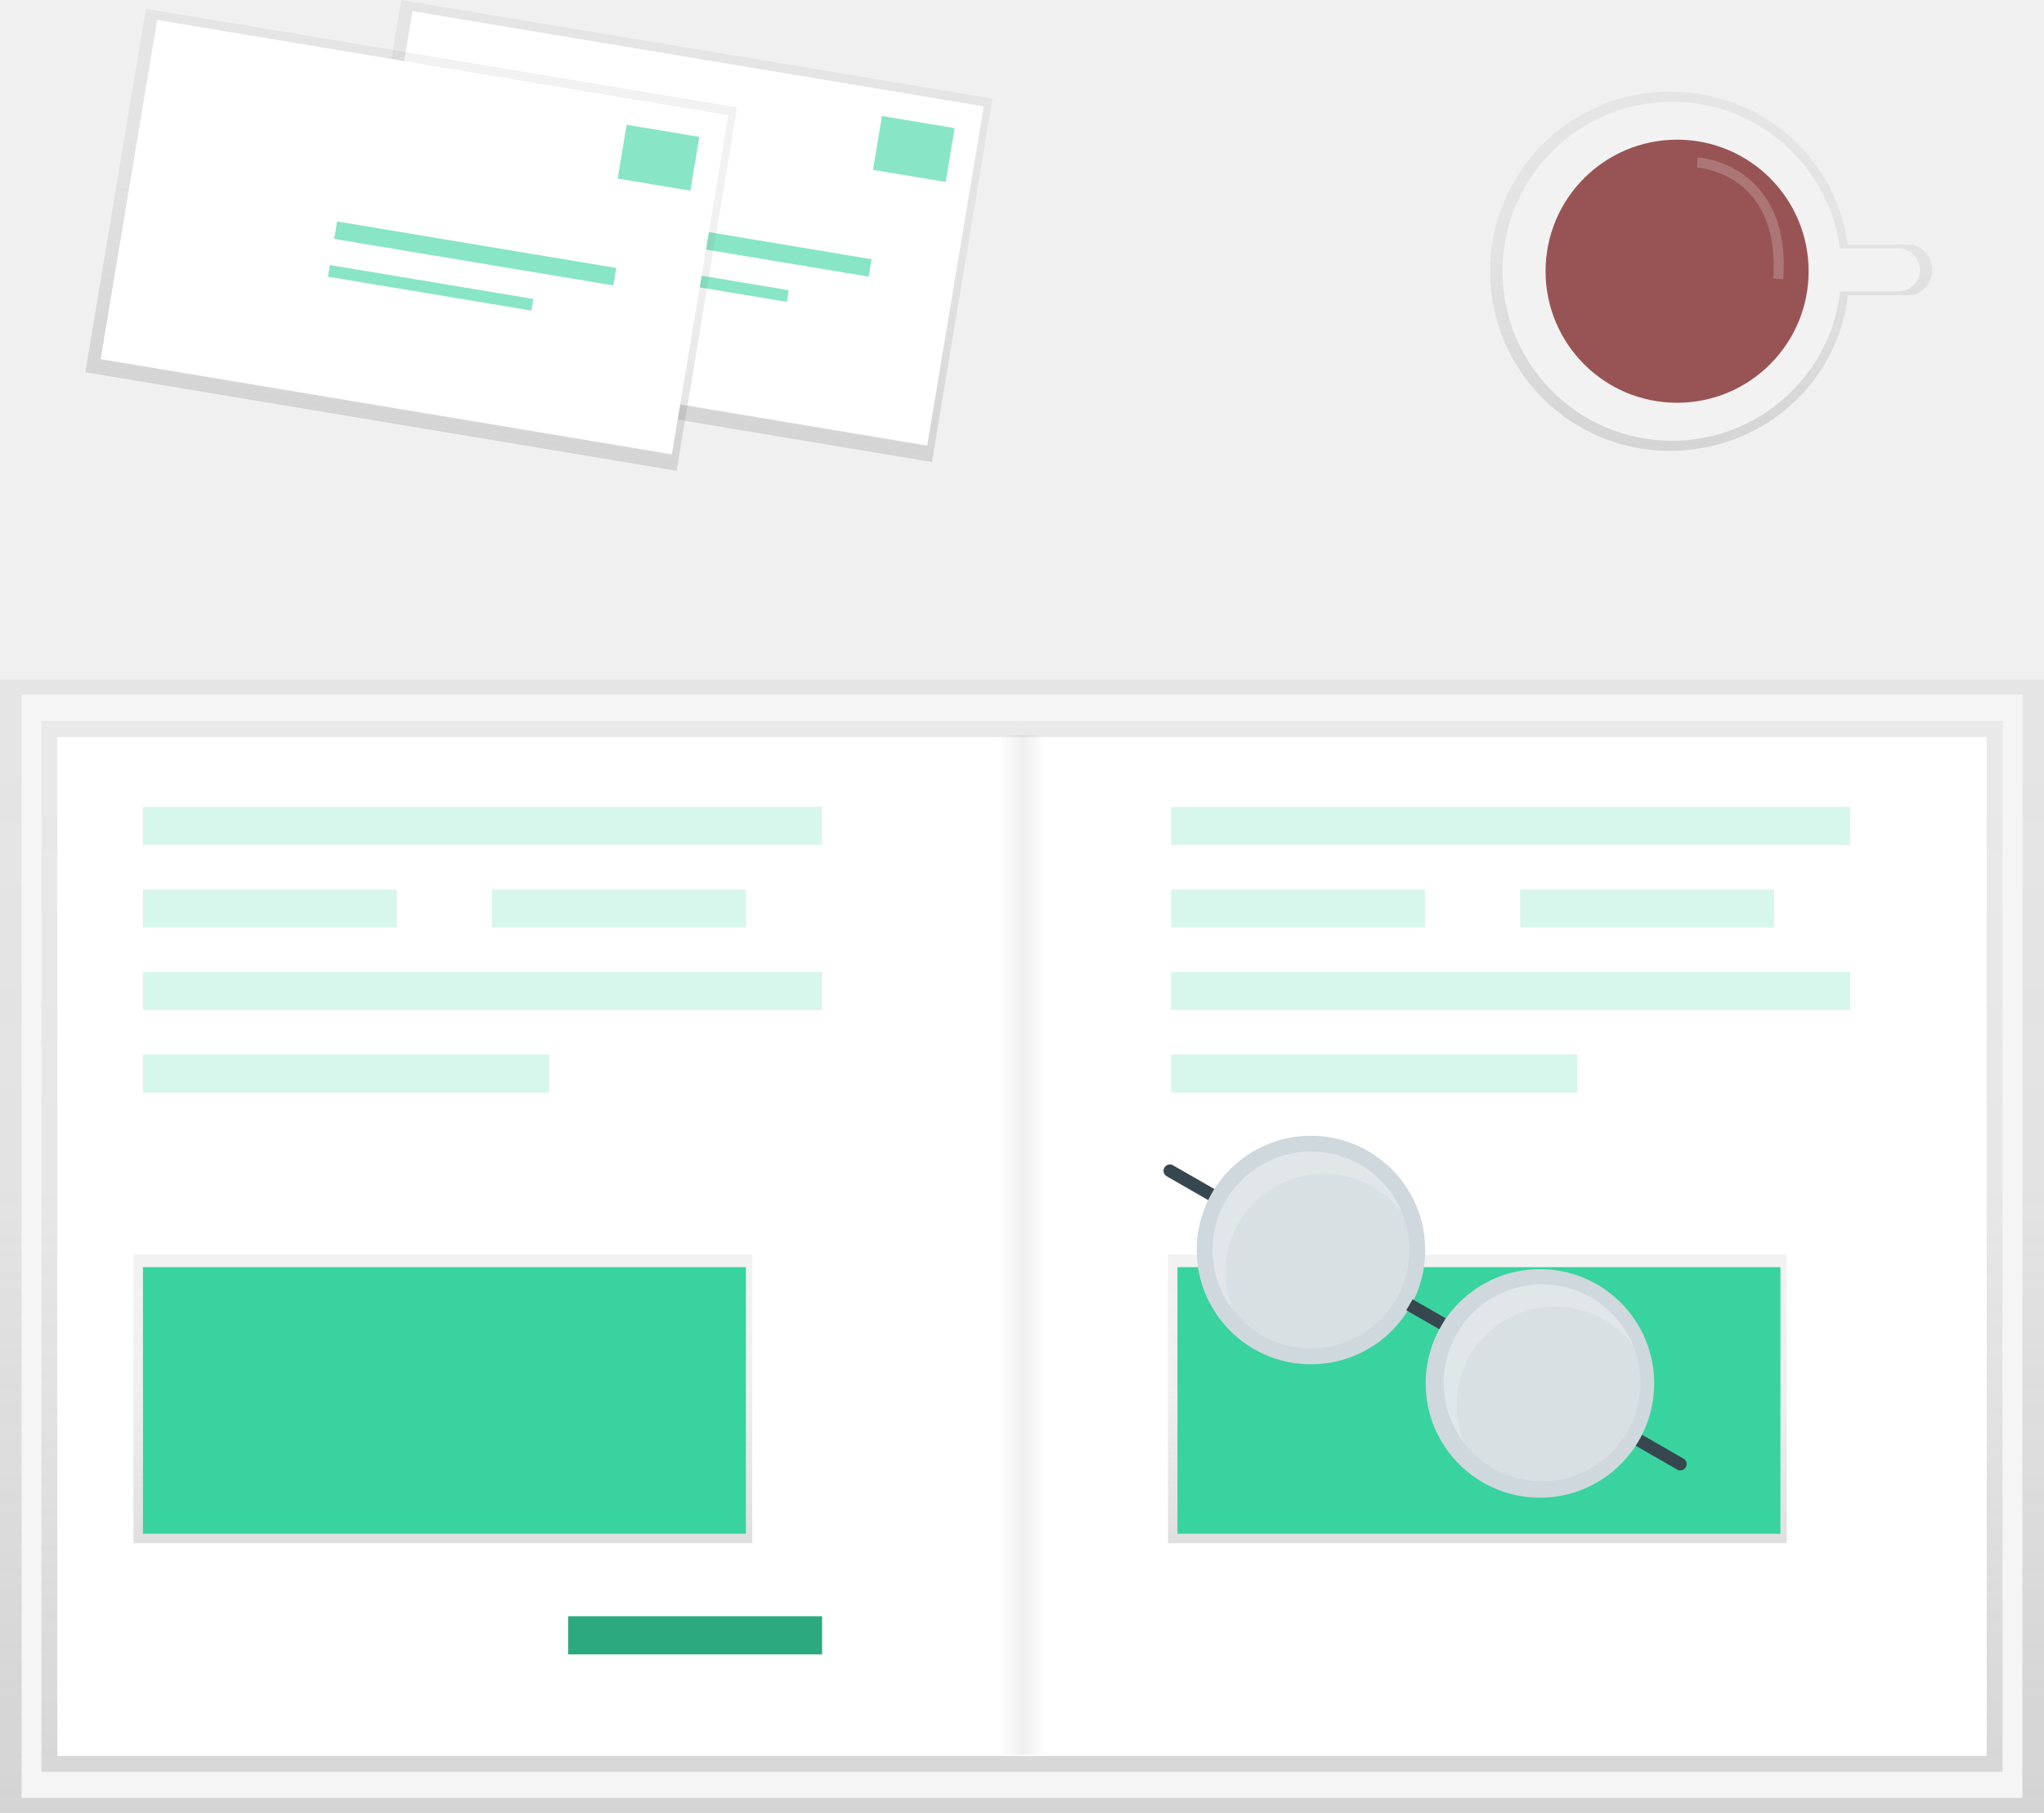
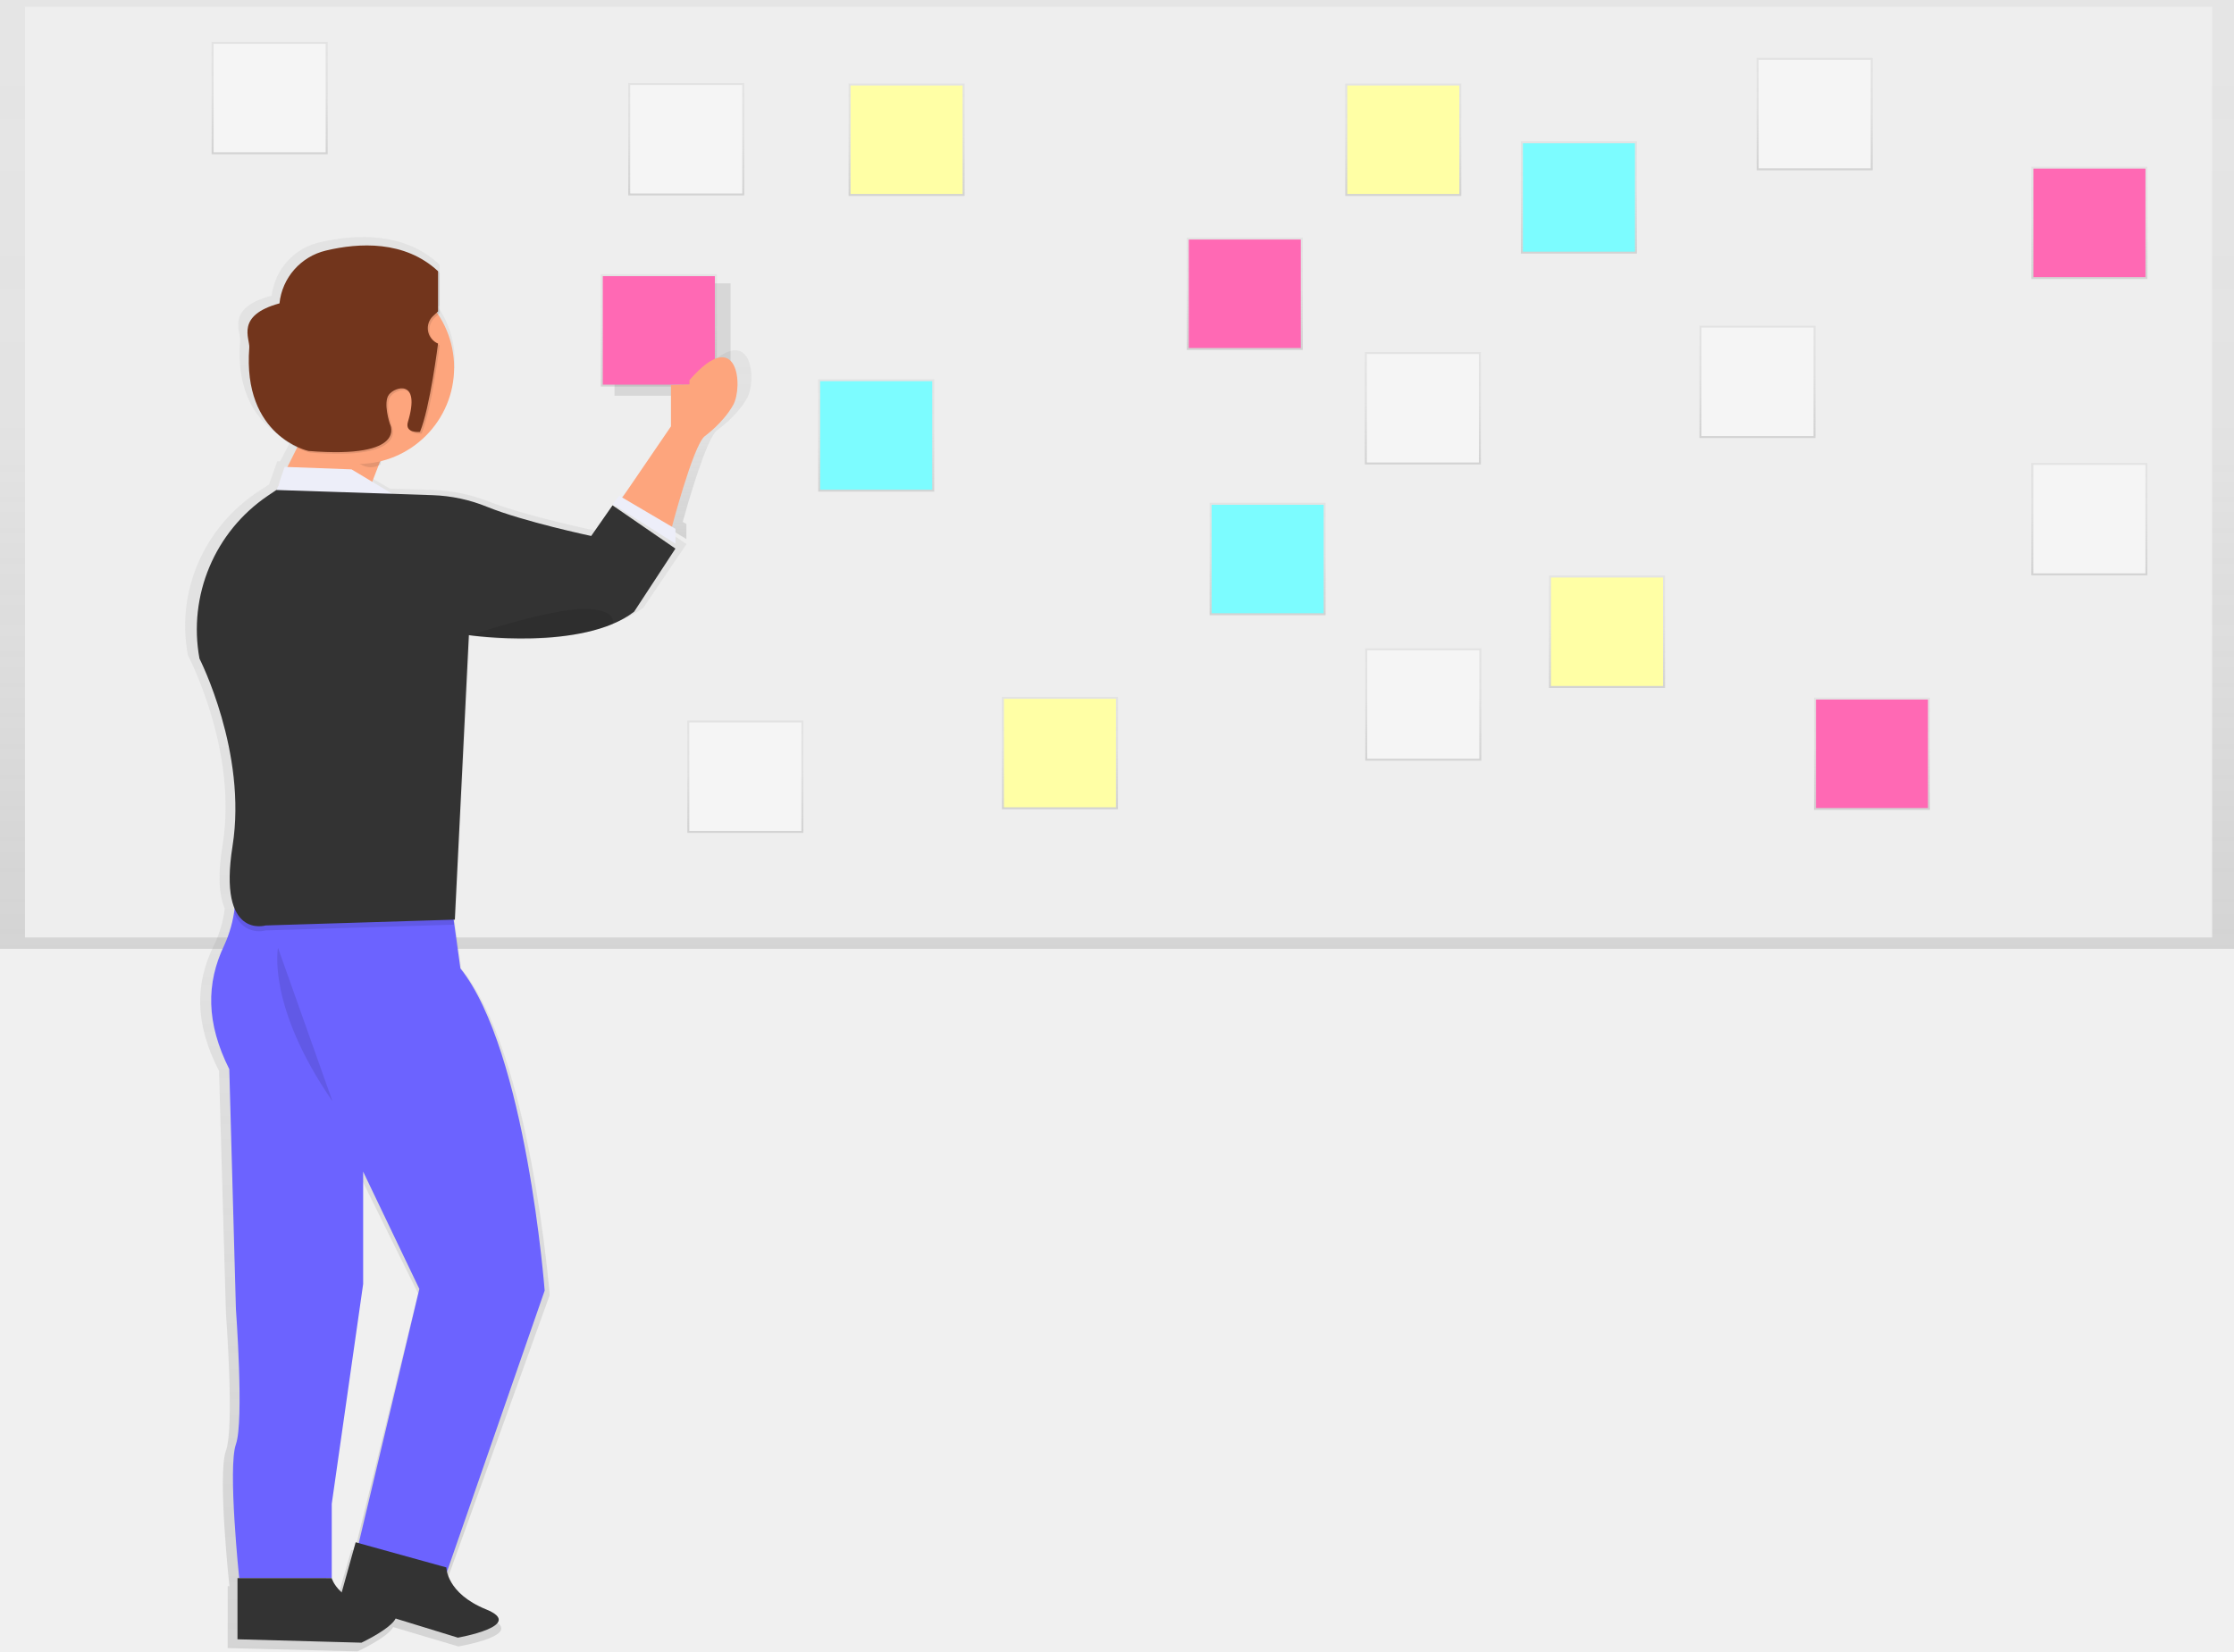
- <svg xmlns="http://www.w3.org/2000/svg" xmlns:xlink="http://www.w3.org/1999/xlink" id="fd703451-8627-4fb4-b91c-839674386a5c" data-name="Layer 1" width="808.12" height="716.61" viewBox="0 0 808.12 716.61">
+ <svg xmlns="http://www.w3.org/2000/svg" xmlns:xlink="http://www.w3.org/1999/xlink" id="d26dba8d-8282-42fd-a478-7c8636ce52fe" data-name="Layer 1" width="888" height="656.53" viewBox="0 0 888 656.53">
  <defs>
-     <linearGradient id="f6d3bb1d-15ec-4854-940f-13280debaf5b" x1="404.06" y1="716.61" x2="404.06" y2="268.61" gradientUnits="userSpaceOnUse">
+     <linearGradient id="69fb1e3d-9807-4515-a987-9bc9d1efda7d" x1="444" y1="377.21" x2="444" gradientUnits="userSpaceOnUse">
      <stop offset="0" stop-color="gray" stop-opacity="0.25" />
      <stop offset="0.54" stop-color="gray" stop-opacity="0.12" />
      <stop offset="1" stop-color="gray" stop-opacity="0.1" />
    </linearGradient>
-     <linearGradient id="a498ae23-9b9f-4a47-a94f-6d30dfac653c" x1="210.22" y1="700.35" x2="210.22" y2="285.07" xlink:href="#f6d3bb1d-15ec-4854-940f-13280debaf5b" />
-     <linearGradient id="b738e347-2fdb-4eba-b3a4-d012132b0a3a" x1="428.16" y1="792.05" x2="428.16" y2="376.77" gradientTransform="matrix(-1, 0, 0, 1, 1026.06, -91.7)" xlink:href="#f6d3bb1d-15ec-4854-940f-13280debaf5b" />
-     <linearGradient id="adc2227b-1d66-4476-8773-8f6aa2f7c1bf" x1="175.09" y1="610.02" x2="175.09" y2="495.85" xlink:href="#f6d3bb1d-15ec-4854-940f-13280debaf5b" />
-     <linearGradient id="ab8e0a79-438e-406a-baf1-b23883cb5b06" x1="584.09" y1="610.02" x2="584.09" y2="495.85" xlink:href="#f6d3bb1d-15ec-4854-940f-13280debaf5b" />
-     <linearGradient id="a8d1abe7-2e31-4a5c-87ce-d827ae65e1bb" x1="872.5" y1="269.91" x2="872.5" y2="127.91" xlink:href="#f6d3bb1d-15ec-4854-940f-13280debaf5b" />
-     <linearGradient id="f6b9cd8b-b462-4f50-93c1-a20a2ce0ab1a" x1="458.97" y1="247.52" x2="458.97" y2="101.87" gradientTransform="translate(634.16 -275.97) rotate(90)" xlink:href="#f6d3bb1d-15ec-4854-940f-13280debaf5b" />
-     <linearGradient id="bd62e309-470e-4b30-8f51-6c93bf42a10c" x1="359.97" y1="267.52" x2="359.97" y2="121.87" gradientTransform="translate(553.22 -173.51) rotate(90)" xlink:href="#f6d3bb1d-15ec-4854-940f-13280debaf5b" />
-     <linearGradient id="fa50aaad-124e-4b64-a144-43c1093c5a28" x1="395.06" y1="492.11" x2="413.06" y2="492.11" gradientUnits="userSpaceOnUse">
-       <stop offset="0" stop-color="#fff" stop-opacity="0.12" />
-       <stop offset="0.54" stop-color="gray" stop-opacity="0.12" />
-       <stop offset="1" stop-color="#fff" stop-opacity="0.12" />
-     </linearGradient>
+     <linearGradient id="51a21b81-a3ea-4771-abd9-862442be9990" x1="565.58" y1="184.63" x2="565.58" y2="139.97" xlink:href="#69fb1e3d-9807-4515-a987-9bc9d1efda7d" />
+     <linearGradient id="5757846e-edea-4ac8-a331-71c114df4e91" x1="296.27" y1="331.11" x2="296.27" y2="286.45" xlink:href="#69fb1e3d-9807-4515-a987-9bc9d1efda7d" />
+     <linearGradient id="999de772-9bc8-49ea-9b8d-0cef0fcee5cb" x1="698.58" y1="174.13" x2="698.58" y2="129.47" xlink:href="#69fb1e3d-9807-4515-a987-9bc9d1efda7d" />
+     <linearGradient id="a15079b2-2390-41da-998b-02c60407236c" x1="565.74" y1="302.42" x2="565.74" y2="257.75" xlink:href="#69fb1e3d-9807-4515-a987-9bc9d1efda7d" />
+     <linearGradient id="40793396-cd23-4bb9-961e-d266edc74bee" x1="272.78" y1="77.69" x2="272.78" y2="33.02" xlink:href="#69fb1e3d-9807-4515-a987-9bc9d1efda7d" />
+     <linearGradient id="117013d0-8713-4a5b-b130-ca95cbe25423" x1="721.33" y1="67.68" x2="721.33" y2="23.02" xlink:href="#69fb1e3d-9807-4515-a987-9bc9d1efda7d" />
+     <linearGradient id="3e4a4d12-687c-4d27-834e-2c1b28061589" x1="830.51" y1="228.72" x2="830.51" y2="184.06" xlink:href="#69fb1e3d-9807-4515-a987-9bc9d1efda7d" />
+     <linearGradient id="76d58c82-a546-4f11-847d-56d56970a98d" x1="107.19" y1="61.31" x2="107.19" y2="16.65" xlink:href="#69fb1e3d-9807-4515-a987-9bc9d1efda7d" />
+     <linearGradient id="c2562d94-2838-42c9-872e-afd7f3e426db" x1="627.61" y1="100.82" x2="627.61" y2="56.16" xlink:href="#69fb1e3d-9807-4515-a987-9bc9d1efda7d" />
+     <linearGradient id="10abac28-a64c-49d3-bb88-742a39576c81" x1="348.29" y1="195.45" x2="348.29" y2="150.78" xlink:href="#69fb1e3d-9807-4515-a987-9bc9d1efda7d" />
+     <linearGradient id="ae4c24d6-cdd7-478e-ab3c-92442ce1f2ec" x1="503.87" y1="244.58" x2="503.87" y2="199.91" xlink:href="#69fb1e3d-9807-4515-a987-9bc9d1efda7d" />
+     <linearGradient id="7387d7ac-3521-46f5-8cc1-b4e33dceeca4" x1="557.8" y1="77.88" x2="557.8" y2="33.22" xlink:href="#69fb1e3d-9807-4515-a987-9bc9d1efda7d" />
+     <linearGradient id="e854bf59-7922-4e82-b85b-f6b80398a298" x1="638.78" y1="273.5" x2="638.78" y2="228.83" xlink:href="#69fb1e3d-9807-4515-a987-9bc9d1efda7d" />
+     <linearGradient id="74fe4cd6-b7da-43c2-b923-f31608459be5" x1="360.37" y1="77.88" x2="360.37" y2="33.22" xlink:href="#69fb1e3d-9807-4515-a987-9bc9d1efda7d" />
+     <linearGradient id="489da8b3-4e02-4697-a170-557a07ec3791" x1="421.32" y1="321.72" x2="421.32" y2="277.06" xlink:href="#69fb1e3d-9807-4515-a987-9bc9d1efda7d" />
+     <linearGradient id="92098637-0718-4243-93f2-2f7a5b132b51" x1="428.7" y1="336.02" x2="428.7" y2="260.98" xlink:href="#69fb1e3d-9807-4515-a987-9bc9d1efda7d" />
+     <linearGradient id="553314f8-3ab3-4992-94a1-12ce51c0a7a1" x1="329.22" y1="778.26" x2="329.22" y2="215.99" xlink:href="#69fb1e3d-9807-4515-a987-9bc9d1efda7d" />
+     <linearGradient id="67bfa709-3078-4c07-86cc-d67a49cf8eac" x1="494.8" y1="139.13" x2="494.8" y2="94.47" xlink:href="#69fb1e3d-9807-4515-a987-9bc9d1efda7d" />
+     <linearGradient id="9919d947-e03e-44c1-969c-c87bb32bc801" x1="261.88" y1="153.69" x2="261.88" y2="109.02" xlink:href="#69fb1e3d-9807-4515-a987-9bc9d1efda7d" />
+     <linearGradient id="2afe07f1-4e54-4f47-9563-9d420d361cd0" x1="830.53" y1="110.92" x2="830.53" y2="66.26" xlink:href="#69fb1e3d-9807-4515-a987-9bc9d1efda7d" />
+     <linearGradient id="914dbfde-8d09-4649-9ab7-bb9d31a88f1b" x1="744.09" y1="322.01" x2="744.09" y2="277.34" xlink:href="#69fb1e3d-9807-4515-a987-9bc9d1efda7d" />
  </defs>
-   <rect y="268.61" width="808.12" height="448" fill="url(#f6d3bb1d-15ec-4854-940f-13280debaf5b)" />
-   <rect x="8.55" y="274.55" width="791.03" height="436.12" fill="#f5f5f5" />
-   <rect x="16.37" y="285.07" width="387.68" height="415.29" fill="url(#a498ae23-9b9f-4a47-a94f-6d30dfac653c)" />
-   <rect x="404.06" y="285.07" width="387.68" height="415.29" fill="url(#b738e347-2fdb-4eba-b3a4-d012132b0a3a)" />
-   <rect x="22.65" y="291.34" width="381.41" height="402.74" fill="#fff" />
-   <rect x="404.06" y="291.34" width="381.41" height="402.74" fill="#fff" />
-   <rect x="56.52" y="318.94" width="268.49" height="15.06" fill="#38d39f" opacity="0.2" />
-   <rect x="56.52" y="351.56" width="100.37" height="15.06" fill="#38d39f" opacity="0.2" />
-   <rect x="194.53" y="351.56" width="100.37" height="15.06" fill="#38d39f" opacity="0.2" />
-   <rect x="224.64" y="638.88" width="100.37" height="15.06" fill="#38d39f" />
-   <rect x="224.64" y="638.88" width="100.37" height="15.06" opacity="0.2" />
-   <rect x="56.52" y="384.19" width="268.49" height="15.06" fill="#38d39f" opacity="0.2" />
-   <rect x="56.52" y="416.81" width="160.59" height="15.06" fill="#38d39f" opacity="0.2" />
-   <rect x="463.03" y="318.94" width="268.49" height="15.06" fill="#38d39f" opacity="0.2" />
-   <rect x="463.03" y="351.56" width="100.37" height="15.06" fill="#38d39f" opacity="0.2" />
-   <rect x="601.04" y="351.56" width="100.37" height="15.06" fill="#38d39f" opacity="0.2" />
-   <rect x="463.03" y="384.19" width="268.49" height="15.06" fill="#38d39f" opacity="0.2" />
-   <rect x="463.03" y="416.81" width="160.59" height="15.06" fill="#38d39f" opacity="0.2" />
-   <rect x="52.76" y="495.85" width="244.66" height="114.17" fill="url(#adc2227b-1d66-4476-8773-8f6aa2f7c1bf)" />
-   <rect x="56.52" y="500.87" width="238.38" height="105.39" fill="#38d39f" />
-   <rect x="461.76" y="495.85" width="244.66" height="114.17" fill="url(#ab8e0a79-438e-406a-baf1-b23883cb5b06)" />
-   <rect x="465.52" y="500.87" width="238.38" height="105.39" fill="#38d39f" />
-   <line x1="648" y1="569.33" x2="664.32" y2="578.71" fill="#fccc63" stroke="#37474f" stroke-linecap="round" stroke-miterlimit="10" stroke-width="5" />
-   <line x1="462.51" y1="462.78" x2="478.83" y2="472.15" fill="#fccc63" stroke="#37474f" stroke-linecap="round" stroke-miterlimit="10" stroke-width="5" />
-   <circle cx="608.83" cy="546.84" r="45.17" fill="#cfd8dc" />
-   <circle cx="518.31" cy="494.11" r="45.17" fill="#cfd8dc" />
-   <circle cx="518.31" cy="494.11" r="38.89" fill="#fff" opacity="0.2" />
-   <circle cx="609.69" cy="546.6" r="38.89" fill="#fff" opacity="0.2" />
-   <line x1="557.24" y1="515.75" x2="570.29" y2="523.25" fill="#fccc63" stroke="#37474f" stroke-miterlimit="10" stroke-width="5" />
-   <path d="M685.64,575.16a38.89,38.89,0,0,1,64.42-4.51,38.89,38.89,0,1,0-66.51,39A38.82,38.82,0,0,1,685.64,575.16Z" transform="translate(-195.94 -91.7)" fill="#fff" opacity="0.2" />
-   <path d="M777,627.65a38.91,38.91,0,0,1,64.43-4.51,38.9,38.9,0,1,0-66.52,39.05A38.87,38.87,0,0,1,777,627.65Z" transform="translate(-195.94 -91.7)" fill="#fff" opacity="0.2" />
-   <path d="M950.92,188.37h-24.5c-4.66-34.7-34.37-60.46-70.35-60.46a71,71,0,1,0,0,142c36.35,0,66.29-26.31,70.48-61.52h24.37c5,0,9-5.06,9-10S955.87,188.37,950.92,188.37Z" transform="translate(-195.94 -91.7)" fill="url(#a8d1abe7-2e31-4a5c-87ce-d827ae65e1bb)" />
-   <path d="M946.5,189.91H923.38a67,67,0,1,0,.13,17h23a8.5,8.5,0,0,0,0-17Z" transform="translate(-195.94 -91.7)" fill="#f2f2f2" />
-   <circle cx="663.06" cy="107.21" r="52" fill="#985454" />
-   <path d="M867,155.91s35,2,32,46" transform="translate(-195.94 -91.7)" fill="none" stroke="#fff" stroke-miterlimit="10" stroke-width="4" opacity="0.2" />
-   <rect x="386.64" y="64.51" width="145.65" height="236.99" transform="translate(7.51 514.45) rotate(-80.54)" fill="url(#f6b9cd8b-b462-4f50-93c1-a20a2ce0ab1a)" />
-   <rect x="392.79" y="67.49" width="135.93" height="228.96" transform="translate(9.61 514.86) rotate(-80.54)" fill="#fff" />
-   <g opacity="0.6">
-     <rect x="542.67" y="139.79" width="29.13" height="21.56" transform="translate(-163.62 -181.22) rotate(9.46)" fill="#38d39f" />
-     <rect x="428.86" y="184.91" width="111.86" height="6.99" transform="translate(-158.39 -168.8) rotate(9.46)" fill="#38d39f" />
-     <rect x="426.38" y="199.67" width="81.56" height="4.66" transform="translate(-156.4 -165.72) rotate(9.46)" fill="#38d39f" />
-   </g>
-   <rect x="285.7" y="67.97" width="145.65" height="236.99" transform="translate(-80.26 417.78) rotate(-80.54)" fill="url(#bd62e309-470e-4b30-8f51-6c93bf42a10c)" />
-   <rect x="291.85" y="70.95" width="135.93" height="228.96" transform="translate(-78.16 418.18) rotate(-80.54)" fill="#fff" />
-   <g opacity="0.6">
-     <rect x="441.73" y="143.25" width="29.13" height="21.56" transform="translate(-164.43 -164.58) rotate(9.46)" fill="#38d39f" />
-     <rect x="327.92" y="188.37" width="111.86" height="6.99" transform="translate(-159.2 -152.16) rotate(9.46)" fill="#38d39f" />
-     <rect x="325.44" y="203.13" width="81.56" height="4.66" transform="translate(-157.2 -149.08) rotate(9.46)" fill="#38d39f" />
-   </g>
-   <rect x="395.06" y="290.61" width="18" height="403" fill="url(#fa50aaad-124e-4b64-a144-43c1093c5a28)" />
+   <rect width="888" height="377.21" fill="url(#69fb1e3d-9807-4515-a987-9bc9d1efda7d)" />
+   <rect x="9.93" y="2.66" width="869.39" height="370.04" fill="#eee" />
+   <rect x="542.51" y="139.97" width="46.13" height="44.66" fill="url(#51a21b81-a3ea-4771-abd9-862442be9990)" />
+   <rect x="543.31" y="140.74" width="44.54" height="43.12" fill="#f5f5f5" />
+   <rect x="273.2" y="286.45" width="46.13" height="44.66" fill="url(#5757846e-edea-4ac8-a331-71c114df4e91)" />
+   <rect x="274" y="287.22" width="44.54" height="43.12" fill="#f5f5f5" />
+   <rect x="675.52" y="129.47" width="46.13" height="44.66" fill="url(#999de772-9bc8-49ea-9b8d-0cef0fcee5cb)" />
+   <rect x="676.31" y="130.24" width="44.54" height="43.12" fill="#f5f5f5" />
+   <rect x="542.68" y="257.75" width="46.13" height="44.66" fill="url(#a15079b2-2390-41da-998b-02c60407236c)" />
+   <rect x="543.47" y="258.52" width="44.54" height="43.12" fill="#f5f5f5" />
+   <rect x="249.71" y="33.02" width="46.13" height="44.66" fill="url(#40793396-cd23-4bb9-961e-d266edc74bee)" />
+   <rect x="250.51" y="33.79" width="44.54" height="43.12" fill="#f5f5f5" />
+   <rect x="698.26" y="23.02" width="46.13" height="44.66" fill="url(#117013d0-8713-4a5b-b130-ca95cbe25423)" />
+   <rect x="699.06" y="23.78" width="44.54" height="43.12" fill="#f5f5f5" />
+   <rect x="807.44" y="184.06" width="46.13" height="44.66" fill="url(#3e4a4d12-687c-4d27-834e-2c1b28061589)" />
+   <rect x="808.24" y="184.83" width="44.54" height="43.12" fill="#f5f5f5" />
+   <rect x="84.12" y="16.65" width="46.13" height="44.66" fill="url(#76d58c82-a546-4f11-847d-56d56970a98d)" />
+   <rect x="84.92" y="17.42" width="44.54" height="43.12" fill="#f5f5f5" />
+   <rect x="604.54" y="56.16" width="46.13" height="44.66" fill="url(#c2562d94-2838-42c9-872e-afd7f3e426db)" />
+   <rect x="605.34" y="56.93" width="44.54" height="43.12" fill="#7cfcff" />
+   <rect x="325.22" y="150.78" width="46.13" height="44.66" fill="url(#10abac28-a64c-49d3-bb88-742a39576c81)" />
+   <rect x="326.02" y="151.55" width="44.54" height="43.12" fill="#7cfcff" />
+   <rect x="480.8" y="199.91" width="46.13" height="44.66" fill="url(#ae4c24d6-cdd7-478e-ab3c-92442ce1f2ec)" />
+   <rect x="481.6" y="200.68" width="44.54" height="43.12" fill="#7cfcff" />
+   <rect x="534.73" y="33.22" width="46.13" height="44.66" fill="url(#7387d7ac-3521-46f5-8cc1-b4e33dceeca4)" />
+   <rect x="535.53" y="33.99" width="44.54" height="43.12" fill="#ffffa5" />
+   <rect x="615.71" y="228.83" width="46.13" height="44.66" fill="url(#e854bf59-7922-4e82-b85b-f6b80398a298)" />
+   <rect x="616.5" y="229.6" width="44.54" height="43.12" fill="#ffffa5" />
+   <rect x="337.3" y="33.22" width="46.13" height="44.66" fill="url(#74fe4cd6-b7da-43c2-b923-f31608459be5)" />
+   <rect x="338.09" y="33.99" width="44.54" height="43.12" fill="#ffffa5" />
+   <rect x="398.26" y="277.06" width="46.13" height="44.66" fill="url(#489da8b3-4e02-4697-a170-557a07ec3791)" />
+   <rect x="399.05" y="277.82" width="44.54" height="43.12" fill="#ffffa5" />
+   <path d="M434.68,270.18v2.66l-7.71-.67v16.63l-20.24,28.66-1.28-.73-2.75,3.33,26.14,16v-6l-1.47-.83c1.83-6.6,9.32-32.92,13.6-36.41,0,0,7.71-5.32,11.91-12.64S455,247.57,434.68,270.18Z" transform="translate(-156 -121.74)" fill="url(#92098637-0718-4243-93f2-2f7a5b132b51)" />
+   <path d="M393.76,332.91s-28-5.72-43.4-11.75a67.69,67.69,0,0,0-22.56-4.67L311,316l-8.38-4.86,2.62-6.54c.26-.11.52-.23.77-.36l.24-1.4a40.87,40.87,0,0,0,4-1.16c-.41,3.26,20.08-13.6,20.08-13.6l-.61.31-.08-1-.23.12a37.69,37.69,0,0,0,.68-43.72l.65-.58V227l-.69-.59v-.07c-13.86-12.48-32.92-11.48-46.7-8.33A24.76,24.76,0,0,0,264,239.28c-18.39,4.85-12.25,14.17-12.54,17.78-1.43,17.56,4.42,27.89,10.78,33.87a33.24,33.24,0,0,0,9.13,6.43l-4,7.78-1.18,0-3.28,9.32h-.16l-3.57,2.34C237,331.2,225.89,356.9,230.7,382.26h0s20,37.73,13.76,75.47c-2.08,12.68-1.21,20.44.87,25.16A45.09,45.09,0,0,1,241,497.62c-7.57,15.3-7.57,31.26,2.06,49.88l2.75,96.43s3.44,45.22,0,54.53,1.38,53.87,1.38,53.87h-.69v24.61l51.6,1.33s12-5.52,14.19-9.68l25.91,7.7s28.51-4.75,11.83-11.31c-12.45-4.9-15.54-11.88-16.31-15.12L374.5,636.61s-7.57-96.43-35.09-129.68l-2.79-19.61H337l5.85-114.49.48.06-.14,0a135.81,135.81,0,0,0,45.41-.68,72.66,72.66,0,0,0,13.15-3.56l.78-.3.09,0,.07,0a40.2,40.2,0,0,0,9-4.94l17.2-25.4L402.7,320.58Zm-108,389.49L298.81,634V588.73l23.39,47.22L297,738.27l-1.32-.36-5.81,20.15a13.2,13.2,0,0,1-4.17-5.73Z" transform="translate(-156 -121.74)" fill="url(#553314f8-3ab3-4992-94a1-12ce51c0a7a1)" />
+   <rect x="471.73" y="94.47" width="46.13" height="44.66" fill="url(#67bfa709-3078-4c07-86cc-d67a49cf8eac)" />
+   <rect x="472.53" y="95.23" width="44.54" height="43.12" fill="#ff69b4" />
+   <rect x="244.27" y="112.66" width="46.13" height="44.66" opacity="0.1" />
+   <rect x="238.82" y="109.02" width="46.13" height="44.66" fill="url(#9919d947-e03e-44c1-969c-c87bb32bc801)" />
+   <rect x="239.61" y="109.79" width="44.54" height="43.12" fill="#ff69b4" />
+   <rect x="807.46" y="66.26" width="46.13" height="44.66" fill="url(#2afe07f1-4e54-4f47-9563-9d420d361cd0)" />
+   <rect x="808.26" y="67.03" width="44.54" height="43.12" fill="#ff69b4" />
+   <rect x="721.03" y="277.34" width="46.13" height="44.66" fill="url(#914dbfde-8d09-4649-9ab7-bb9d31a88f1b)" />
+   <rect x="721.82" y="278.11" width="44.54" height="43.12" fill="#ff69b4" />
+   <line x1="72.16" y1="220.31" x2="78.23" y2="256.06" fill="#333" />
+   <path d="M422.7,274.83v16.42l-19.56,28.66,19.56,12.73s8.7-33.5,13.38-37.45c0,0,7.36-5.26,11.37-12.48s2-32.19-17.39-9.85v1.72Z" transform="translate(-156 -121.74)" fill="#fda57d" />
+   <path d="M266.95,314l7.74-15.49a2.87,2.87,0,0,1,2.42-1.58l29.42-1.5a2.87,2.87,0,0,1,2.82,3.9l-7.59,19.62a2.87,2.87,0,0,1-2.93,1.82l-29.57-2.63A2.87,2.87,0,0,1,266.95,314Z" transform="translate(-156 -121.74)" fill="#fda57d" />
+   <polygon points="113.13 185.61 108.13 200.26 159.44 198.42 139.73 186.6 113.13 185.61" fill="#edeef9" />
+   <polygon points="243.53 200.39 246.16 197.11 268.49 210.25 268.49 216.16 243.53 200.39" fill="#edeef9" />
+   <path d="M248.61,467.46a48.81,48.81,0,0,1-3.47,30.07c-7.23,15.11-7.23,30.88,2,49.27l2.63,95.26s3.28,44.67,0,53.87,1.31,53.21,1.31,53.21h36.79V719.58l12.48-87.37V587.53l22.34,46.64L297,741.91l33.5,13.8,42-120.88s-7.23-95.26-33.5-128.1l-4.93-35.8Z" transform="translate(-156 -121.74)" fill="#6c63ff" />
+   <path d="M250.4,773.45V749.14h37.45S290.48,759,307.56,761s-7.88,13.8-7.88,13.8Z" transform="translate(-156 -121.74)" fill="#333" />
+   <path d="M290.85,758.31l6.52-23.42,36.07,10s-.11,10.2,15.81,16.68S338,772.8,338,772.8Z" transform="translate(-156 -121.74)" fill="#333" />
+   <path d="M334.16,472.9l-85.55-3.46a47.86,47.86,0,0,1,.65,15.51c3.91,9.21,12.31,6.69,12.31,6.69l74.85-2.3Z" transform="translate(-156 -121.74)" opacity="0.1" />
+   <path d="M265.84,316.54l-3.41,2.31a64.19,64.19,0,0,0-27.14,64.72h0s19.05,37.28,13.14,74.55,13.14,31.54,13.14,31.54l75.22-2.31,5.58-113.1s45.33,6.45,65.69-9.32l16.42-25.09-25-17.2L391,334.82s-26.76-5.65-41.44-11.61A62.77,62.77,0,0,0,328,318.6Z" transform="translate(-156 -121.74)" fill="#333" />
+   <path d="M266.5,498.52s-4.6,23,21.68,61.1" transform="translate(-156 -121.74)" opacity="0.1" />
+   <path d="M342.7,374.35s31.53-10.51,45.33-10.51,11.5,6,11.5,6S377.52,379.61,342.7,374.35Z" transform="translate(-156 -121.74)" opacity="0.1" />
+   <path d="M306.95,296.74l-12.55,1.5c-.4,0-.76.55-1,1.32,2.76,5,6.21,7.94,10,7.94a7.74,7.74,0,0,0,3.8-1.05l1-5.81C308.47,298.7,307.83,296.63,306.95,296.74Z" transform="translate(-156 -121.74)" opacity="0.1" />
+   <circle cx="142.19" cy="146.14" r="38.32" fill="#fda57d" />
+   <path d="M330.78,230.22v16l-1.93,1.77a6.63,6.63,0,0,0,1.93,11h0s-3.19,25.54-7.18,35.12c0,0-6.2.68-4.79-4,5.19-17.16-5.19-14-7.58-10.78s.4,11.57.4,11.57,7.58,14-32.33,10.78c0,0-26.34-5.59-23.55-41.11.28-3.56-5.59-12.77,12-17.56h0a24.17,24.17,0,0,1,18.47-21C299.34,218.88,317.54,217.89,330.78,230.22Z" transform="translate(-156 -121.74)" opacity="0.1" />
+   <path d="M330.12,229.56v16l-1.93,1.77a6.63,6.63,0,0,0,1.93,11h0s-3.19,25.54-7.18,35.12c0,0-6.2.68-4.79-4,5.19-17.16-5.19-14-7.58-10.78s.4,11.57.4,11.57,7.58,14-32.33,10.78c0,0-26.34-5.59-23.55-41.11.28-3.56-5.59-12.77,12-17.56h0a24.17,24.17,0,0,1,18.47-21C298.69,218.22,316.88,217.23,330.12,229.56Z" transform="translate(-156 -121.74)" fill="#72351c" />
</svg>
